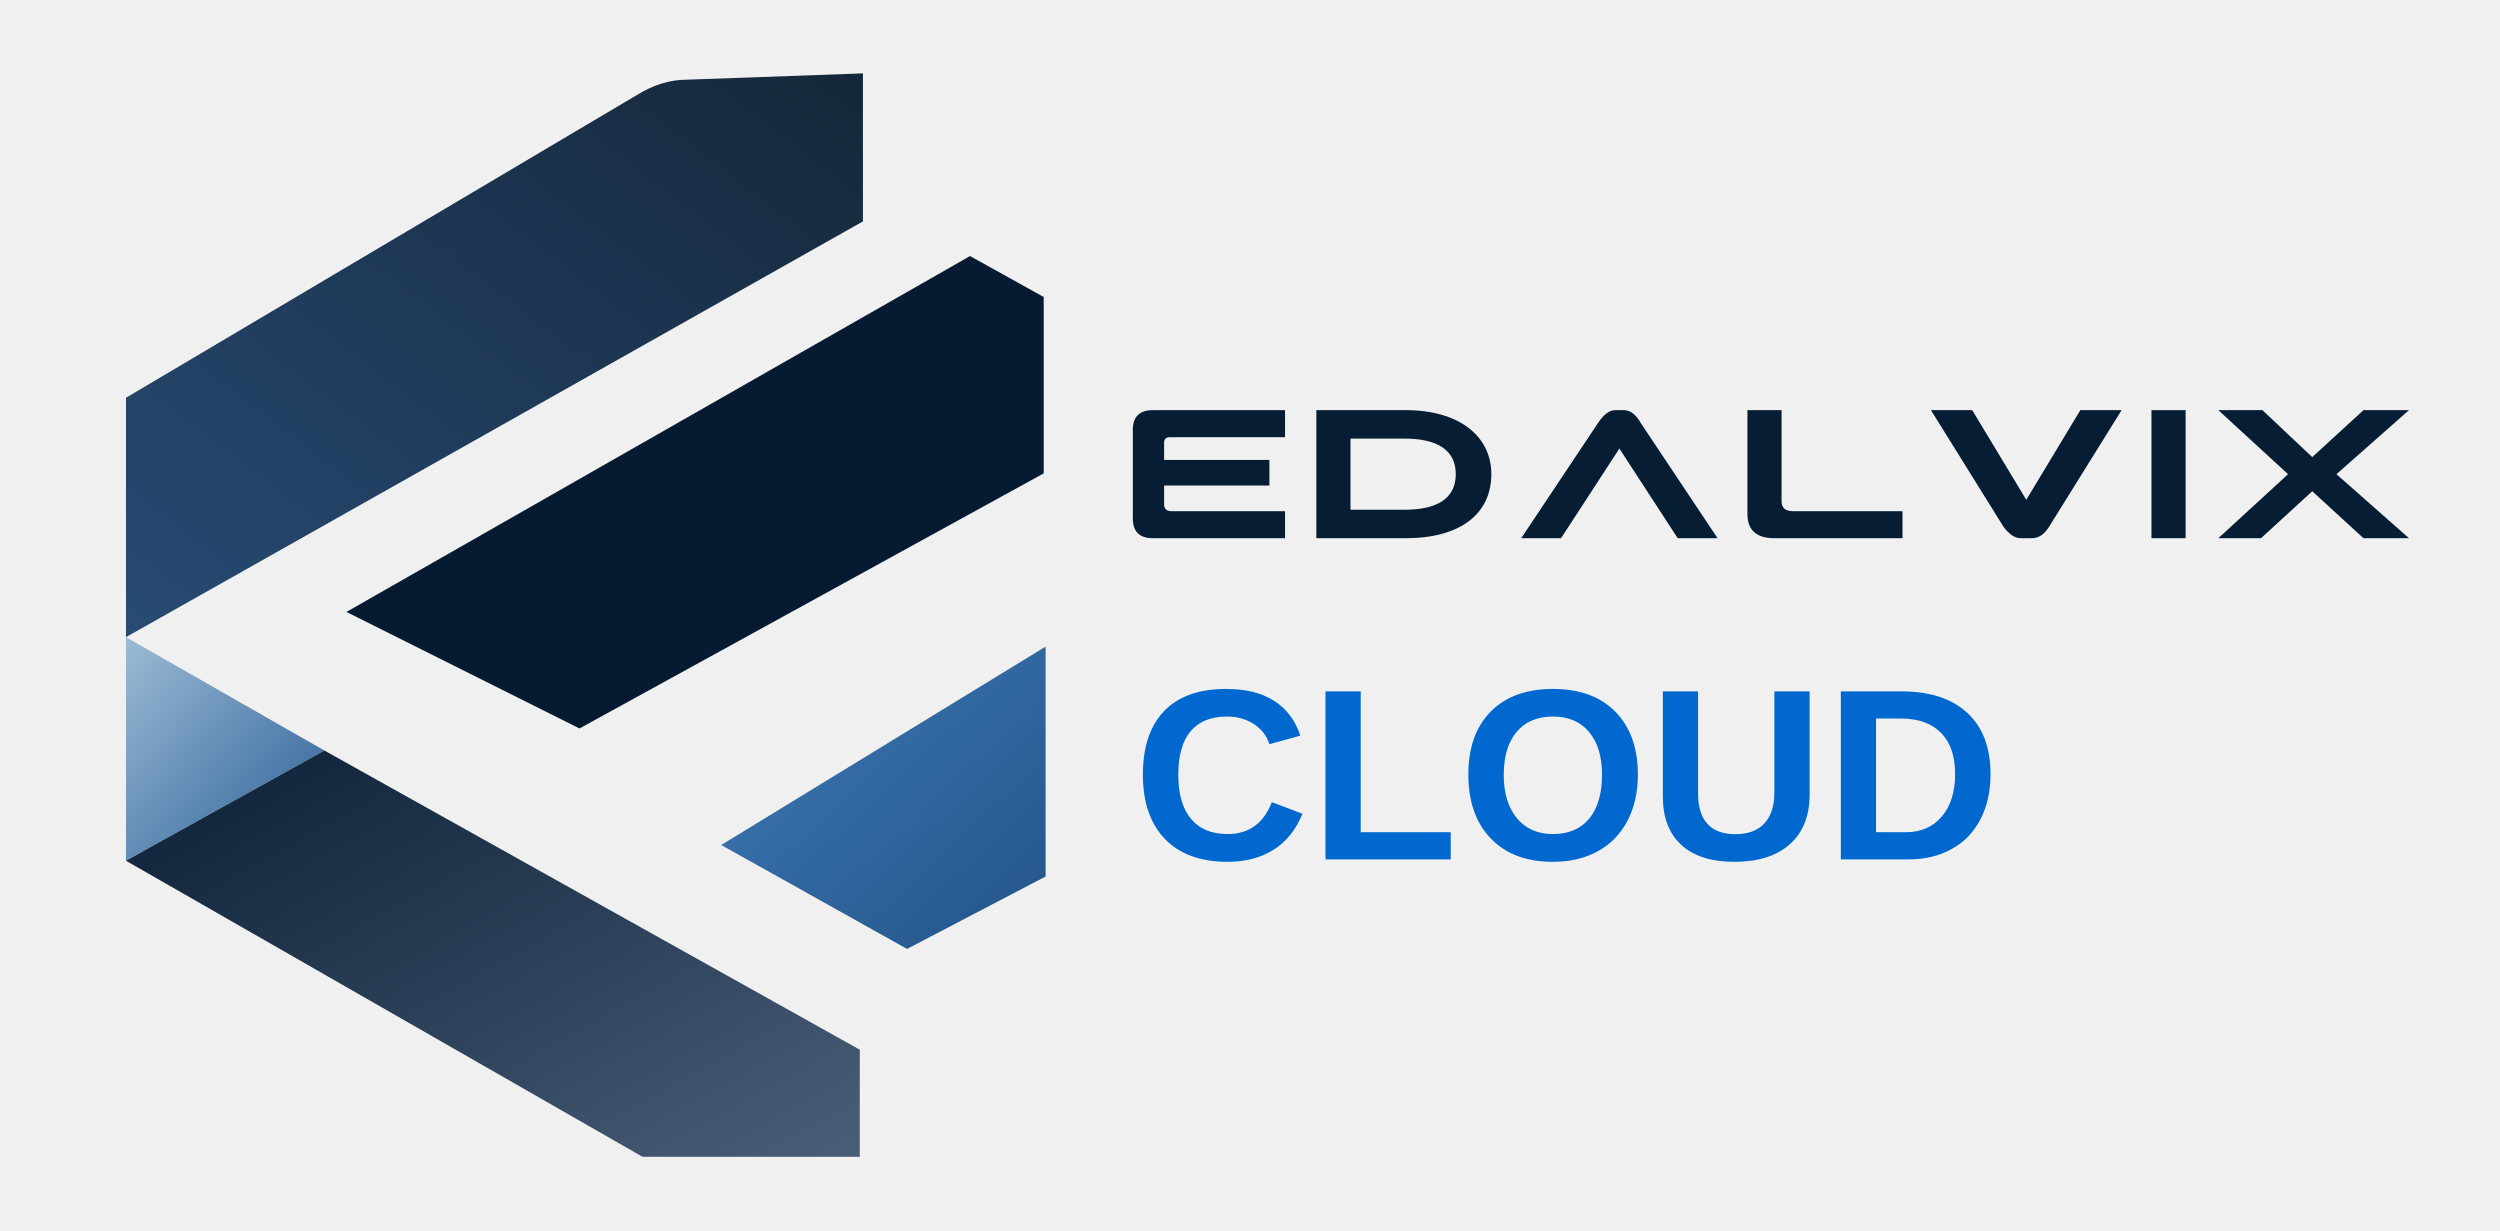
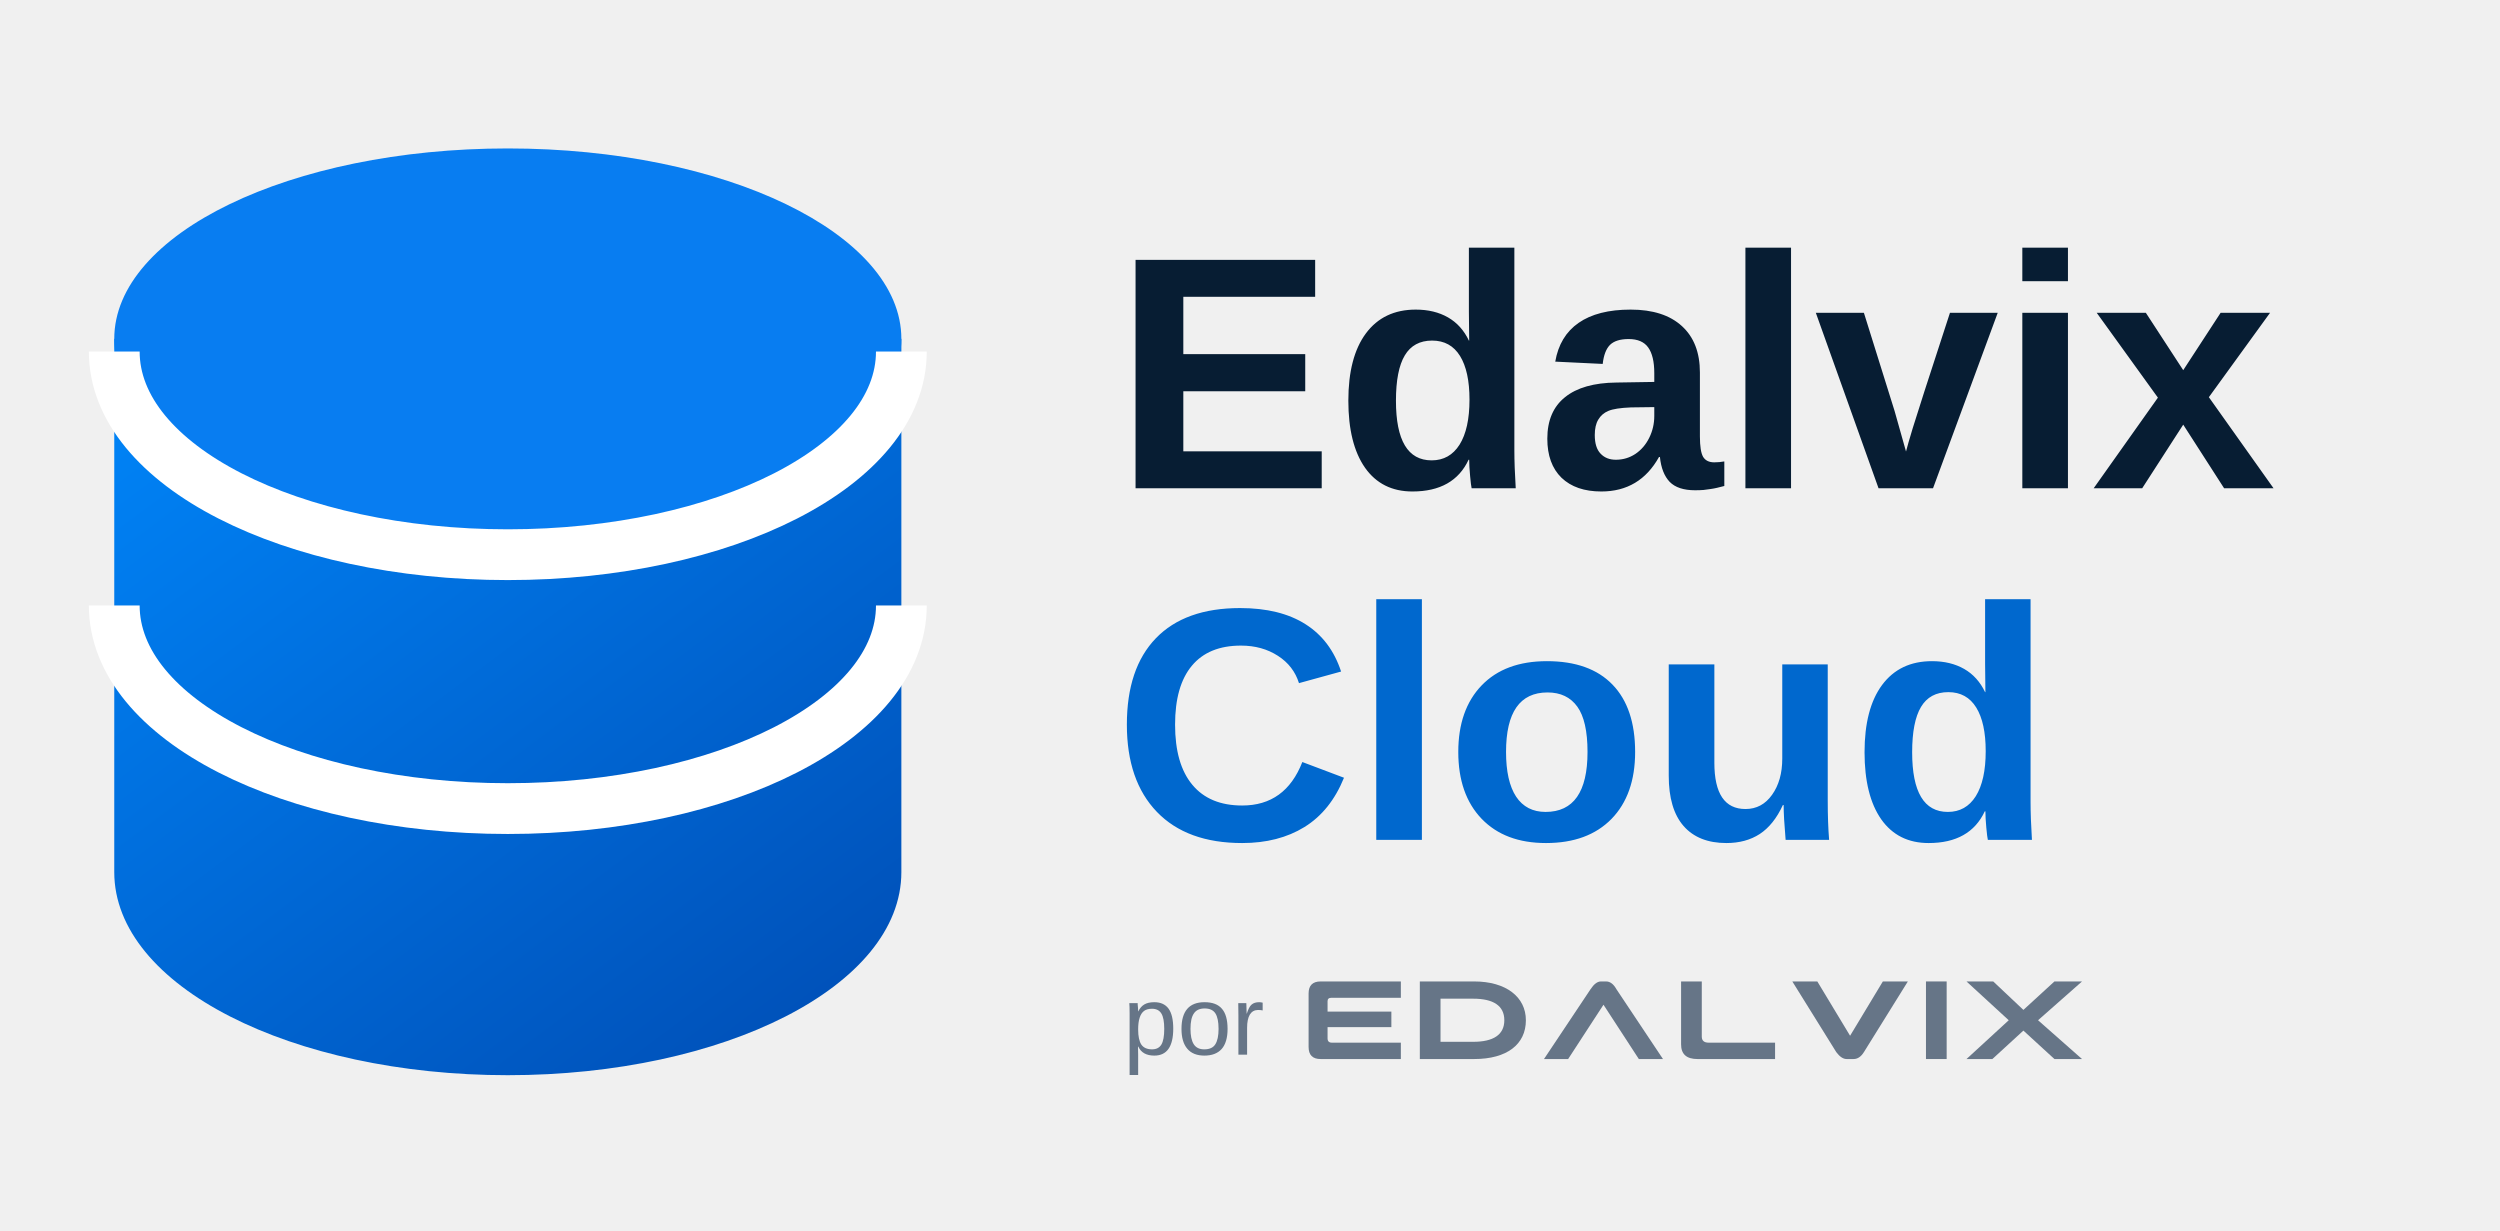
<svg xmlns="http://www.w3.org/2000/svg" width="256" height="126" viewBox="0 0 256 126">
  <defs>
-     <linearGradient id="edalvix-upper" x1="0" y1="1" x2="1" y2="0">
-       <stop stop-color="#284B74" />
-       <stop offset="1" stop-color="#15273A" />
-     </linearGradient>
-     <linearGradient id="edalvix-lower" x1="0" y1="0" x2="1" y2="1">
-       <stop stop-color="#0A1E34" />
-       <stop offset="1" stop-color="#495F78" />
-     </linearGradient>
-     <linearGradient id="edalvix-facet" x1="0" y1="0" x2="1" y2="1">
-       <stop stop-color="#9CBBD4" />
-       <stop offset="1" stop-color="#2A5F98" />
-     </linearGradient>
-     <linearGradient id="edalvix-blue" x1="0" y1="0" x2="1" y2="1">
-       <stop stop-color="#407BB7" />
-       <stop offset="1" stop-color="#225388" />
+     <linearGradient id="ecb" x2=".8" y2="1">
+       <stop stop-color="#0086fa" />
+       <stop offset="1" stop-color="#0051b9" />
    </linearGradient>
  </defs>
-   <g transform="translate(0,3) scale(0.645)">
-     <g transform="translate(20,7)">
-       <path d="M0 51.5 81 3.5 Q85 1 89 1 L117 0 V23.5 L0 89.5Z" fill="url(#edalvix-upper)" />
-       <path d="M35 85.5 134 29 145.7 35.5 V63.5 L72 104Z" fill="#061B31" />
-       <path d="M0 89.5 31.5 107.5 0 125Z" fill="url(#edalvix-facet)" />
-       <path d="M0 125 31.5 107.5 116.5 155 V172 H82Z" fill="url(#edalvix-lower)" />
-       <path d="M94.5 122.5 146 91 V127.5 L124 139Z" fill="url(#edalvix-blue)" />
-     </g>
+   <g transform="translate(0,10) scale(1.3)">
+     <path fill="url(#ecb)" d="M9 19h62v42c0 9-14 16-31 16S9 70 9 61Z" />
+     <ellipse cx="40" cy="19" rx="31" ry="15" fill="#087df1" />
+     <path d="M9 20c0 9 14 16 31 16s31-7 31-16M9 40c0 9 14 16 31 16s31-7 31-16" fill="none" stroke="#fff" stroke-width="4" />
  </g>
-   <g transform="translate(116,42) scale(0.33) translate(-22,-7)">
-     <g fill="#071D33" transform="translate(22,7) scale(0.4414716)">
+   <text x="114" y="50" font-family="Arial, Helvetica, sans-serif" font-weight="700" font-size="34" fill="#071d33">Edalvix</text>
+   <text x="114" y="86" font-family="Arial, Helvetica, sans-serif" font-weight="700" font-size="34" fill="#0068ce">Cloud</text>
+   <text x="115" y="108" font-family="Arial, Helvetica, sans-serif" font-size="10" fill="#667587">por</text>
+   <g transform="translate(134,100.5) scale(0.2) translate(-22,-7)">
+     <g fill="#667587" transform="translate(22,7) scale(0.4414716)">
      <path d="M14 0 H107 V19 H26 Q22 19 22 23 V35 H96 V53 H22 V66 Q22 71 27 71 H107 V90 H14 Q0 90 0 76 V14 Q0 0 14 0 Z" fill-rule="evenodd" transform="translate(0,0)" />
      <path d="M0 0 H63 C100 0 123 18 123 45 C123 73 101 90 63 90 H0 Z M24 20 V70 H62 C85 70 98 62 98 45 C98 28 85 20 62 20 Z" fill-rule="evenodd" transform="translate(129,0)" />
      <path d="M0 90 54 9 Q60 0 66 0 H72 Q79 0 84 9 L138 90 H110 L69 27 L28 90 Z" fill-rule="evenodd" transform="translate(273,0)" />
      <path d="M0 0 H24 V64 Q24 71 32 71 H109 V90 H19 Q0 90 0 73 Z" fill-rule="evenodd" transform="translate(432,0)" />
      <path d="M0 0 H29 L67 63 L105 0 H134 L83 82 Q78 90 71 90 H63 Q57 90 51 82 Z" fill-rule="evenodd" transform="translate(561,0)" />
      <path d="M0 0 H24 V90 H0 Z" fill-rule="evenodd" transform="translate(716,0)" />
      <path d="M0 0 H31 L66 33 L102 0 H134 L83 45 L134 90 H102 L66 57 L30 90 H0 L49 45 Z" fill-rule="evenodd" transform="translate(763,0)" />
    </g>
  </g>
-   <text x="116" y="88" font-family="Arial, Helvetica, sans-serif" font-weight="700" font-size="25" fill="#0068ce">CLOUD</text>
</svg>
